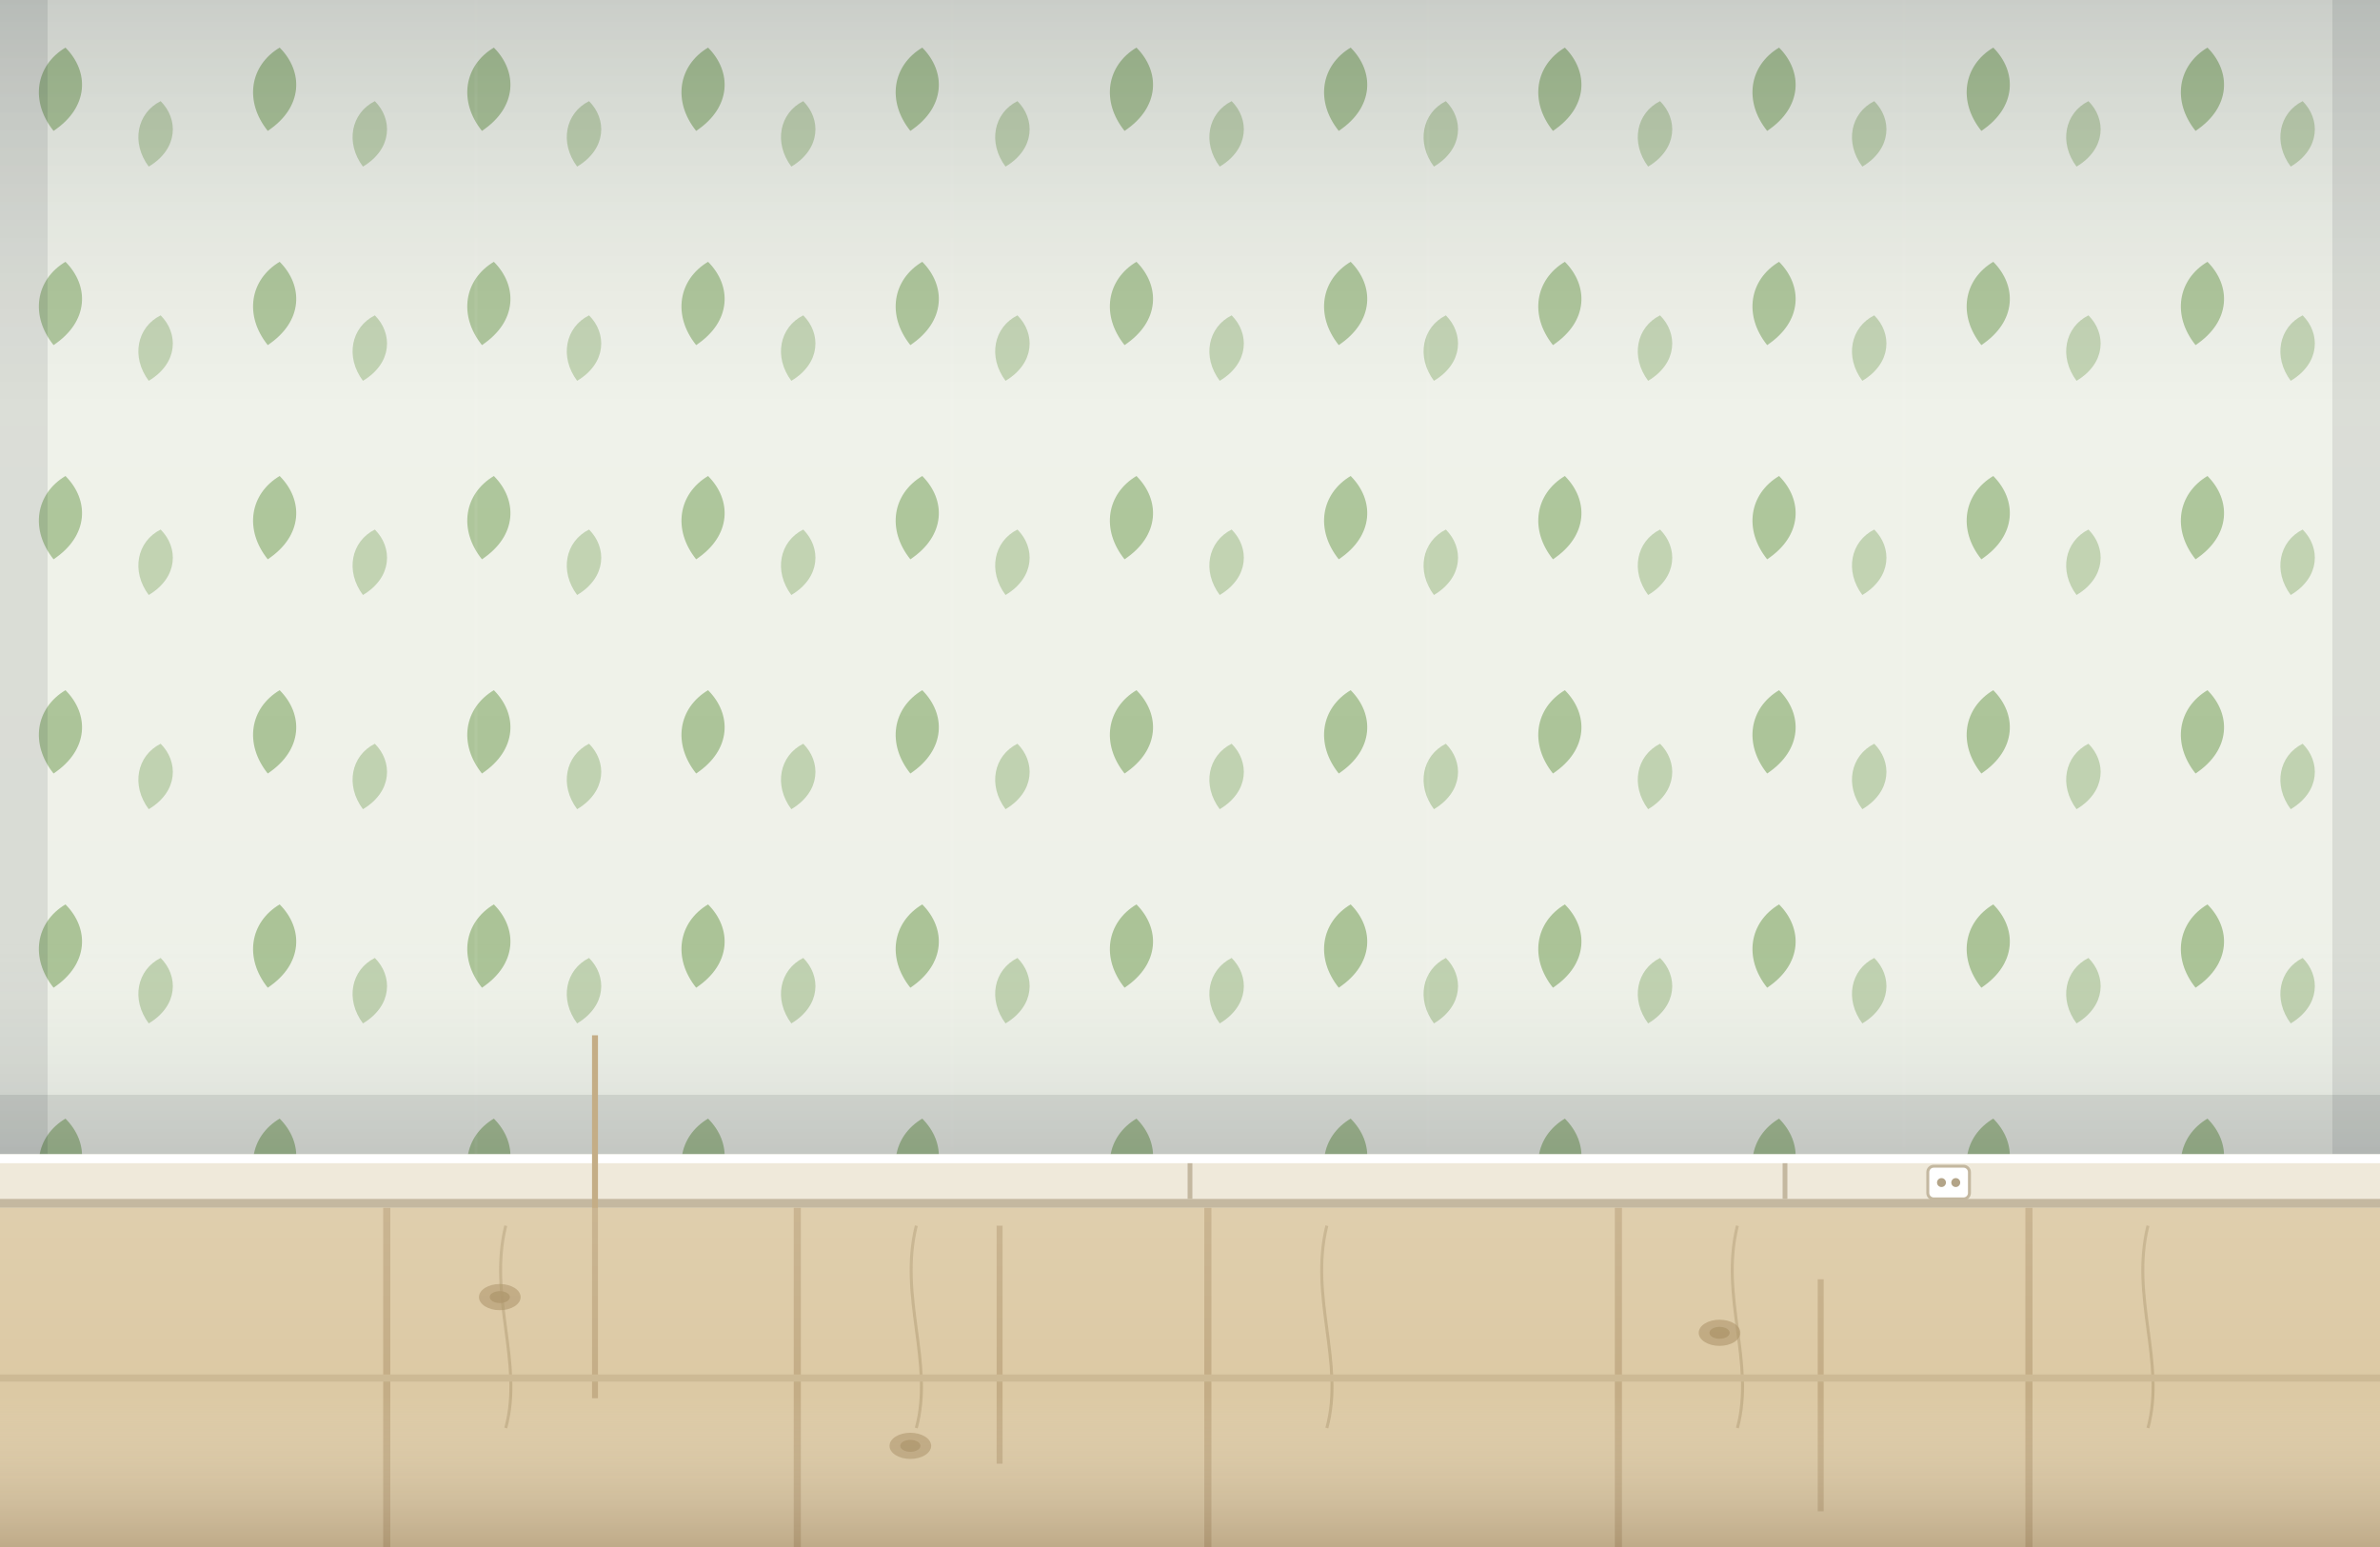
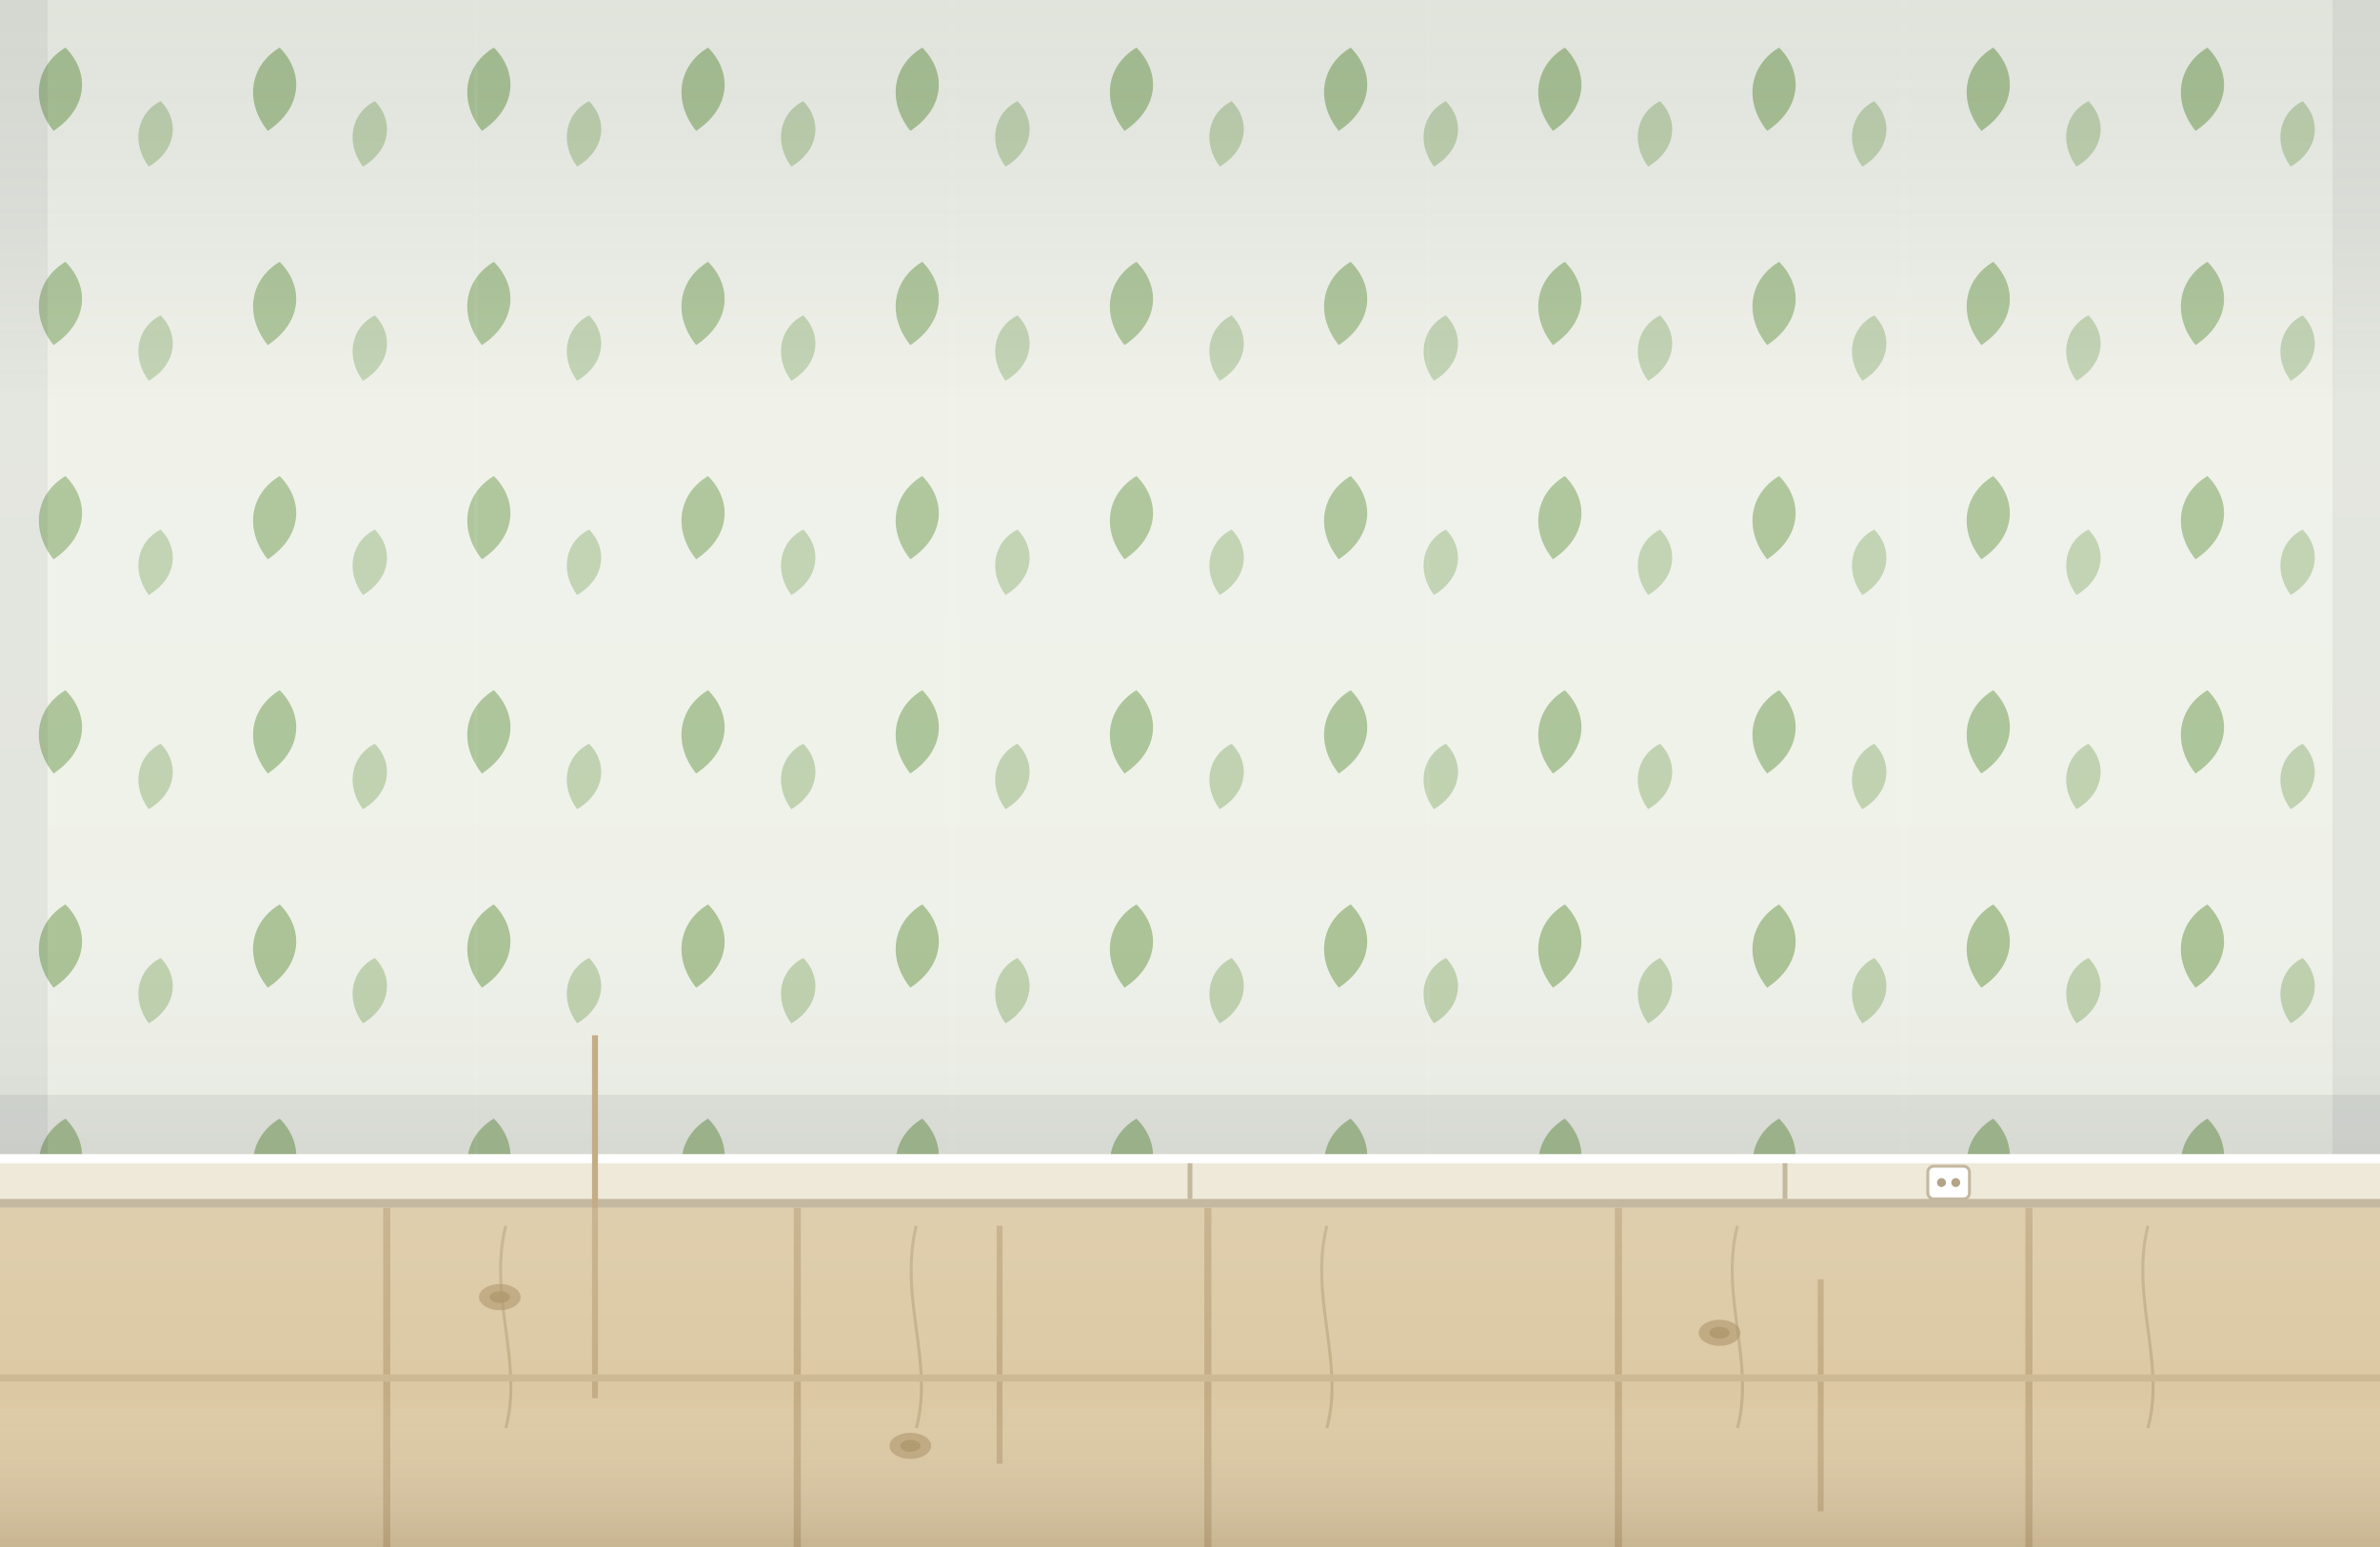
<svg xmlns="http://www.w3.org/2000/svg" viewBox="0 0 800 520" preserveAspectRatio="xMidYMid slice">
  <style>
    .st { animation: twinkle 2.6s ease-in-out infinite; }
    @keyframes twinkle { 0%, 100% { opacity: 0.25; } 50% { opacity: 1; } }
    .rain { animation: fall 1.6s linear infinite; }
    @keyframes fall { 0% { transform: translateY(-140px); } 100% { transform: translateY(0); } }
    .pt { animation: petal 8s linear infinite; }
    .pt.p2 { animation-duration: 10s; animation-delay: 2.6s; }
    .pt.p3 { animation-duration: 9s; animation-delay: 5s; }
    @keyframes petal { 0% { transform: translate(0, -20px) rotate(0deg); opacity: 0; } 12% { opacity: 1; } 88% { opacity: 1; } 100% { transform: translate(-60px, 420px) rotate(300deg); opacity: 0; } }
    .mist1 { animation: mbreath 9s ease-in-out infinite alternate; }
    .mist2 { animation: mbreath 12s ease-in-out infinite alternate; animation-delay: 2s; }
    @keyframes mbreath { 0% { opacity: 0.5; } 100% { opacity: 0.85; } }
  </style>
  <defs>
    <pattern id="wp" width="72" height="72" patternUnits="userSpaceOnUse">
      <rect width="72" height="72" fill="#eef1e8" />
      <g fill="#a9c295">
        <path d="M18 44 C10 34 12 22 22 16 C30 24 30 36 18 44 Z" />
        <path d="M50 56 C44 48 46 38 54 34 C60 40 60 50 50 56 Z" opacity="0.7" />
      </g>
    </pattern>
    <linearGradient id="wallGlow" x1="0" y1="0" x2="0" y2="1">
-       <stop offset="0" stop-color="#0a1420" stop-opacity="0.16" />
-       <stop offset="0.35" stop-color="#ffffff" stop-opacity="0.07" />
+       <stop offset="0" stop-color="#0a1420" stop-opacity="0.06" />
+       <stop offset="0.35" stop-color="#ffffff" stop-opacity="0.10" />
      <stop offset="0.8" stop-color="#ffffff" stop-opacity="0.02" />
-       <stop offset="1" stop-color="#0a1420" stop-opacity="0.12" />
+       <stop offset="1" stop-color="#0a1420" stop-opacity="0.05" />
    </linearGradient>
    <linearGradient id="floorShade" x1="0" y1="0" x2="0" y2="1">
      <stop offset="0" stop-color="#ffffff" stop-opacity="0.1" />
      <stop offset="0.55" stop-color="#ffffff" stop-opacity="0" />
-       <stop offset="1" stop-color="#7a6448" stop-opacity="0.3" />
+       <stop offset="1" stop-color="#7a6448" stop-opacity="0.2" />
    </linearGradient>
  </defs>
  <rect width="800" height="395" fill="url(#wp)" />
  <line x1="160" y1="0" x2="160" y2="388" stroke="#ffffff" stroke-width="1" opacity="0.06" />
  <line x1="320" y1="0" x2="320" y2="388" stroke="#ffffff" stroke-width="1" opacity="0.06" />
  <line x1="480" y1="0" x2="480" y2="388" stroke="#ffffff" stroke-width="1" opacity="0.06" />
  <line x1="640" y1="0" x2="640" y2="388" stroke="#ffffff" stroke-width="1" opacity="0.06" />
-   <rect width="16" height="388" fill="#0a1420" opacity="0.10" />
-   <rect x="784" width="16" height="388" fill="#0a1420" opacity="0.10" />
+   <rect width="16" height="388" fill="#0a1420" opacity="0.06" />
+   <rect x="784" width="16" height="388" fill="#0a1420" opacity="0.06" />
  <rect width="800" height="395" fill="url(#wallGlow)" />
-   <rect y="368" width="800" height="20" fill="#0a1420" opacity="0.10" />
+   <rect y="368" width="800" height="20" fill="#0a1420" opacity="0.07" />
  <rect y="388" width="800" height="18" fill="#efe9da" />
  <rect y="388" width="800" height="3" fill="#ffffff" />
  <line x1="200" y1="391" x2="200" y2="403" stroke="#c4b8a0" stroke-width="1.6" />
  <line x1="400" y1="391" x2="400" y2="403" stroke="#c4b8a0" stroke-width="1.6" />
  <line x1="600" y1="391" x2="600" y2="403" stroke="#c4b8a0" stroke-width="1.6" />
  <rect y="403" width="800" height="3" fill="#c4b8a0" />
  <g>
    <rect x="648" y="392" width="14" height="11" rx="2" fill="#ffffff" stroke="#c4b8a0" stroke-width="1" />
    <circle cx="652.6" cy="397.5" r="1.5" fill="#b3a488" />
    <circle cx="657.4" cy="397.5" r="1.5" fill="#b3a488" />
  </g>
  <rect y="406" width="800" height="114" fill="#dcc9a4" />
  <g>
    <line x1="130" y1="406" x2="130" y2="520" stroke="#c4ad86" stroke-width="2.4" />
    <line x1="268" y1="406" x2="268" y2="520" stroke="#c4ad86" stroke-width="2.4" />
    <line x1="406" y1="406" x2="406" y2="520" stroke="#c4ad86" stroke-width="2.4" />
    <line x1="544" y1="406" x2="544" y2="520" stroke="#c4ad86" stroke-width="2.4" />
    <line x1="682" y1="406" x2="682" y2="520" stroke="#c4ad86" stroke-width="2.4" />
  </g>
  <g>
    <line x1="200" y1="470" x2="200" y2="348" stroke="#c4ad86" stroke-width="2" />
    <line x1="336" y1="412" x2="336" y2="492" stroke="#c4ad86" stroke-width="2" />
    <line x1="612" y1="430" x2="612" y2="508" stroke="#c4ad86" stroke-width="2" />
  </g>
  <g>
    <path d="M170 412 C164 436 176 458 170 480" stroke="#b39c74" stroke-width="1" fill="none" opacity="0.55" />
    <path d="M308 412 C302 436 314 458 308 480" stroke="#b39c74" stroke-width="1" fill="none" opacity="0.55" />
    <path d="M446 412 C440 436 452 458 446 480" stroke="#b39c74" stroke-width="1" fill="none" opacity="0.55" />
    <path d="M584 412 C578 436 590 458 584 480" stroke="#b39c74" stroke-width="1" fill="none" opacity="0.55" />
    <path d="M722 412 C716 436 728 458 722 480" stroke="#b39c74" stroke-width="1" fill="none" opacity="0.55" />
  </g>
  <g>
    <ellipse cx="168" cy="436" rx="7" ry="4.4" fill="#ab9266" opacity="0.6" />
    <ellipse cx="168" cy="436" rx="3.4" ry="2" fill="#ab9266" opacity="0.8" />
    <ellipse cx="306" cy="486" rx="7" ry="4.4" fill="#ab9266" opacity="0.6" />
    <ellipse cx="306" cy="486" rx="3.4" ry="2" fill="#ab9266" opacity="0.8" />
    <ellipse cx="578" cy="448" rx="7" ry="4.4" fill="#ab9266" opacity="0.6" />
    <ellipse cx="578" cy="448" rx="3.4" ry="2" fill="#ab9266" opacity="0.8" />
  </g>
  <rect y="462" width="800" height="2.4" fill="#cdb994" />
  <rect y="406" width="800" height="114" fill="url(#floorShade)" />
</svg>
